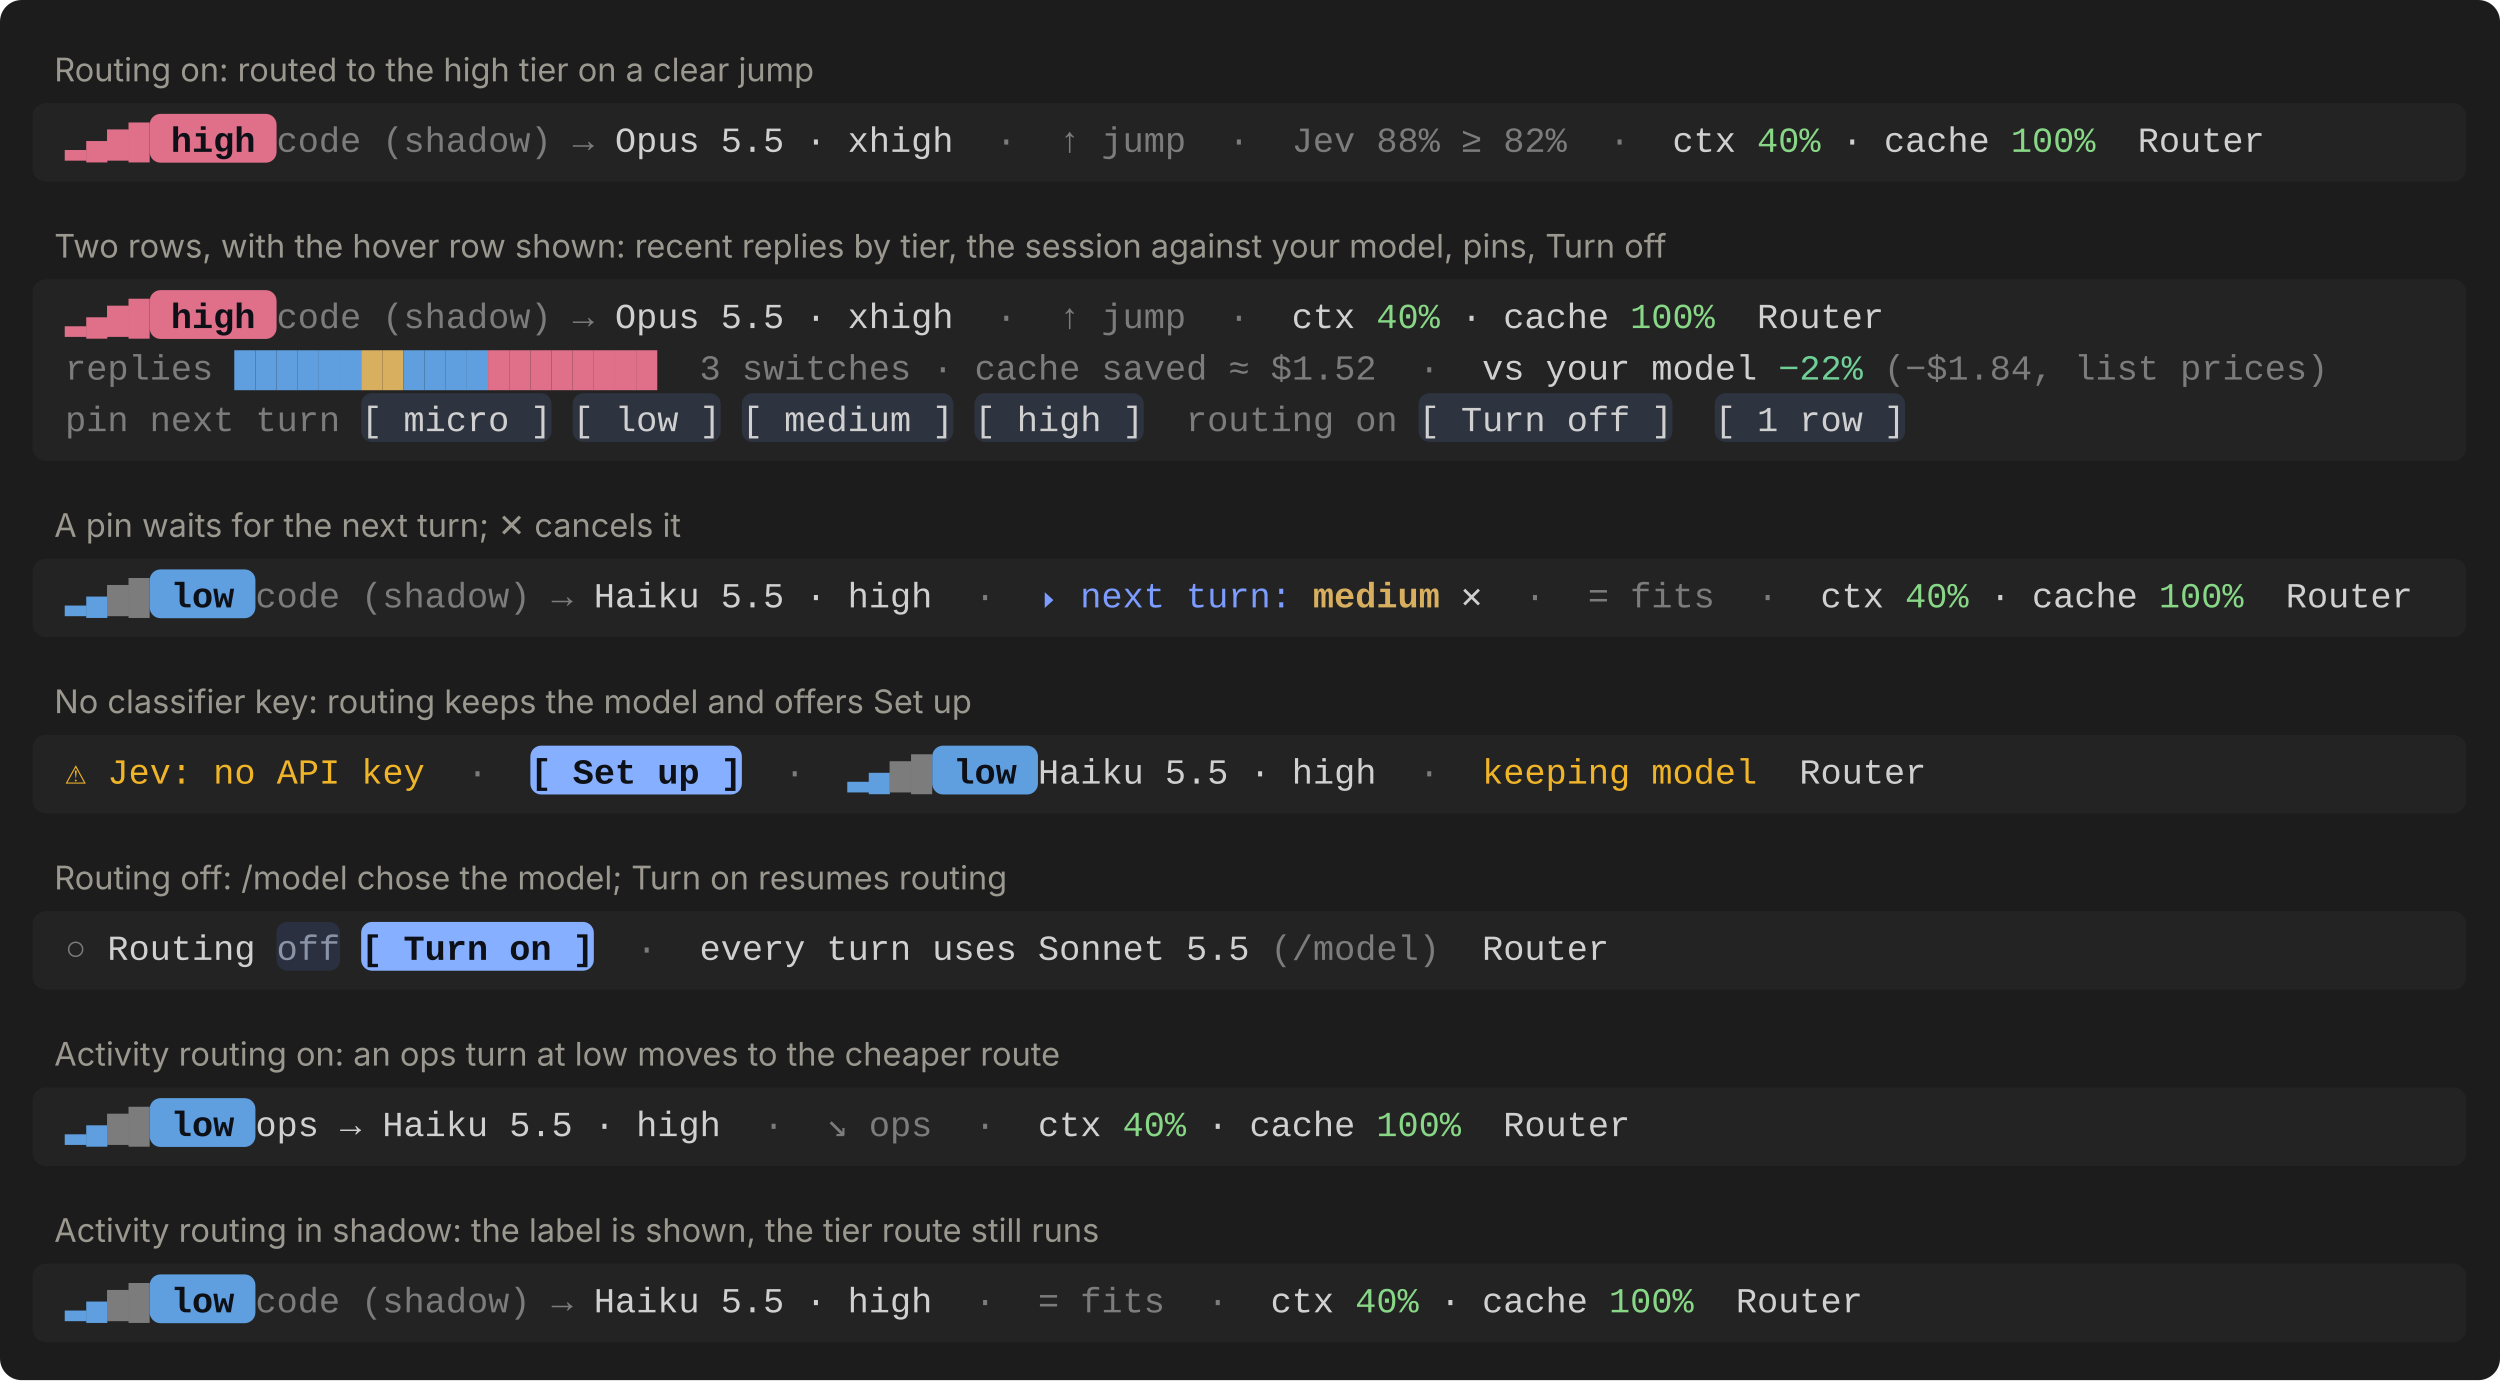
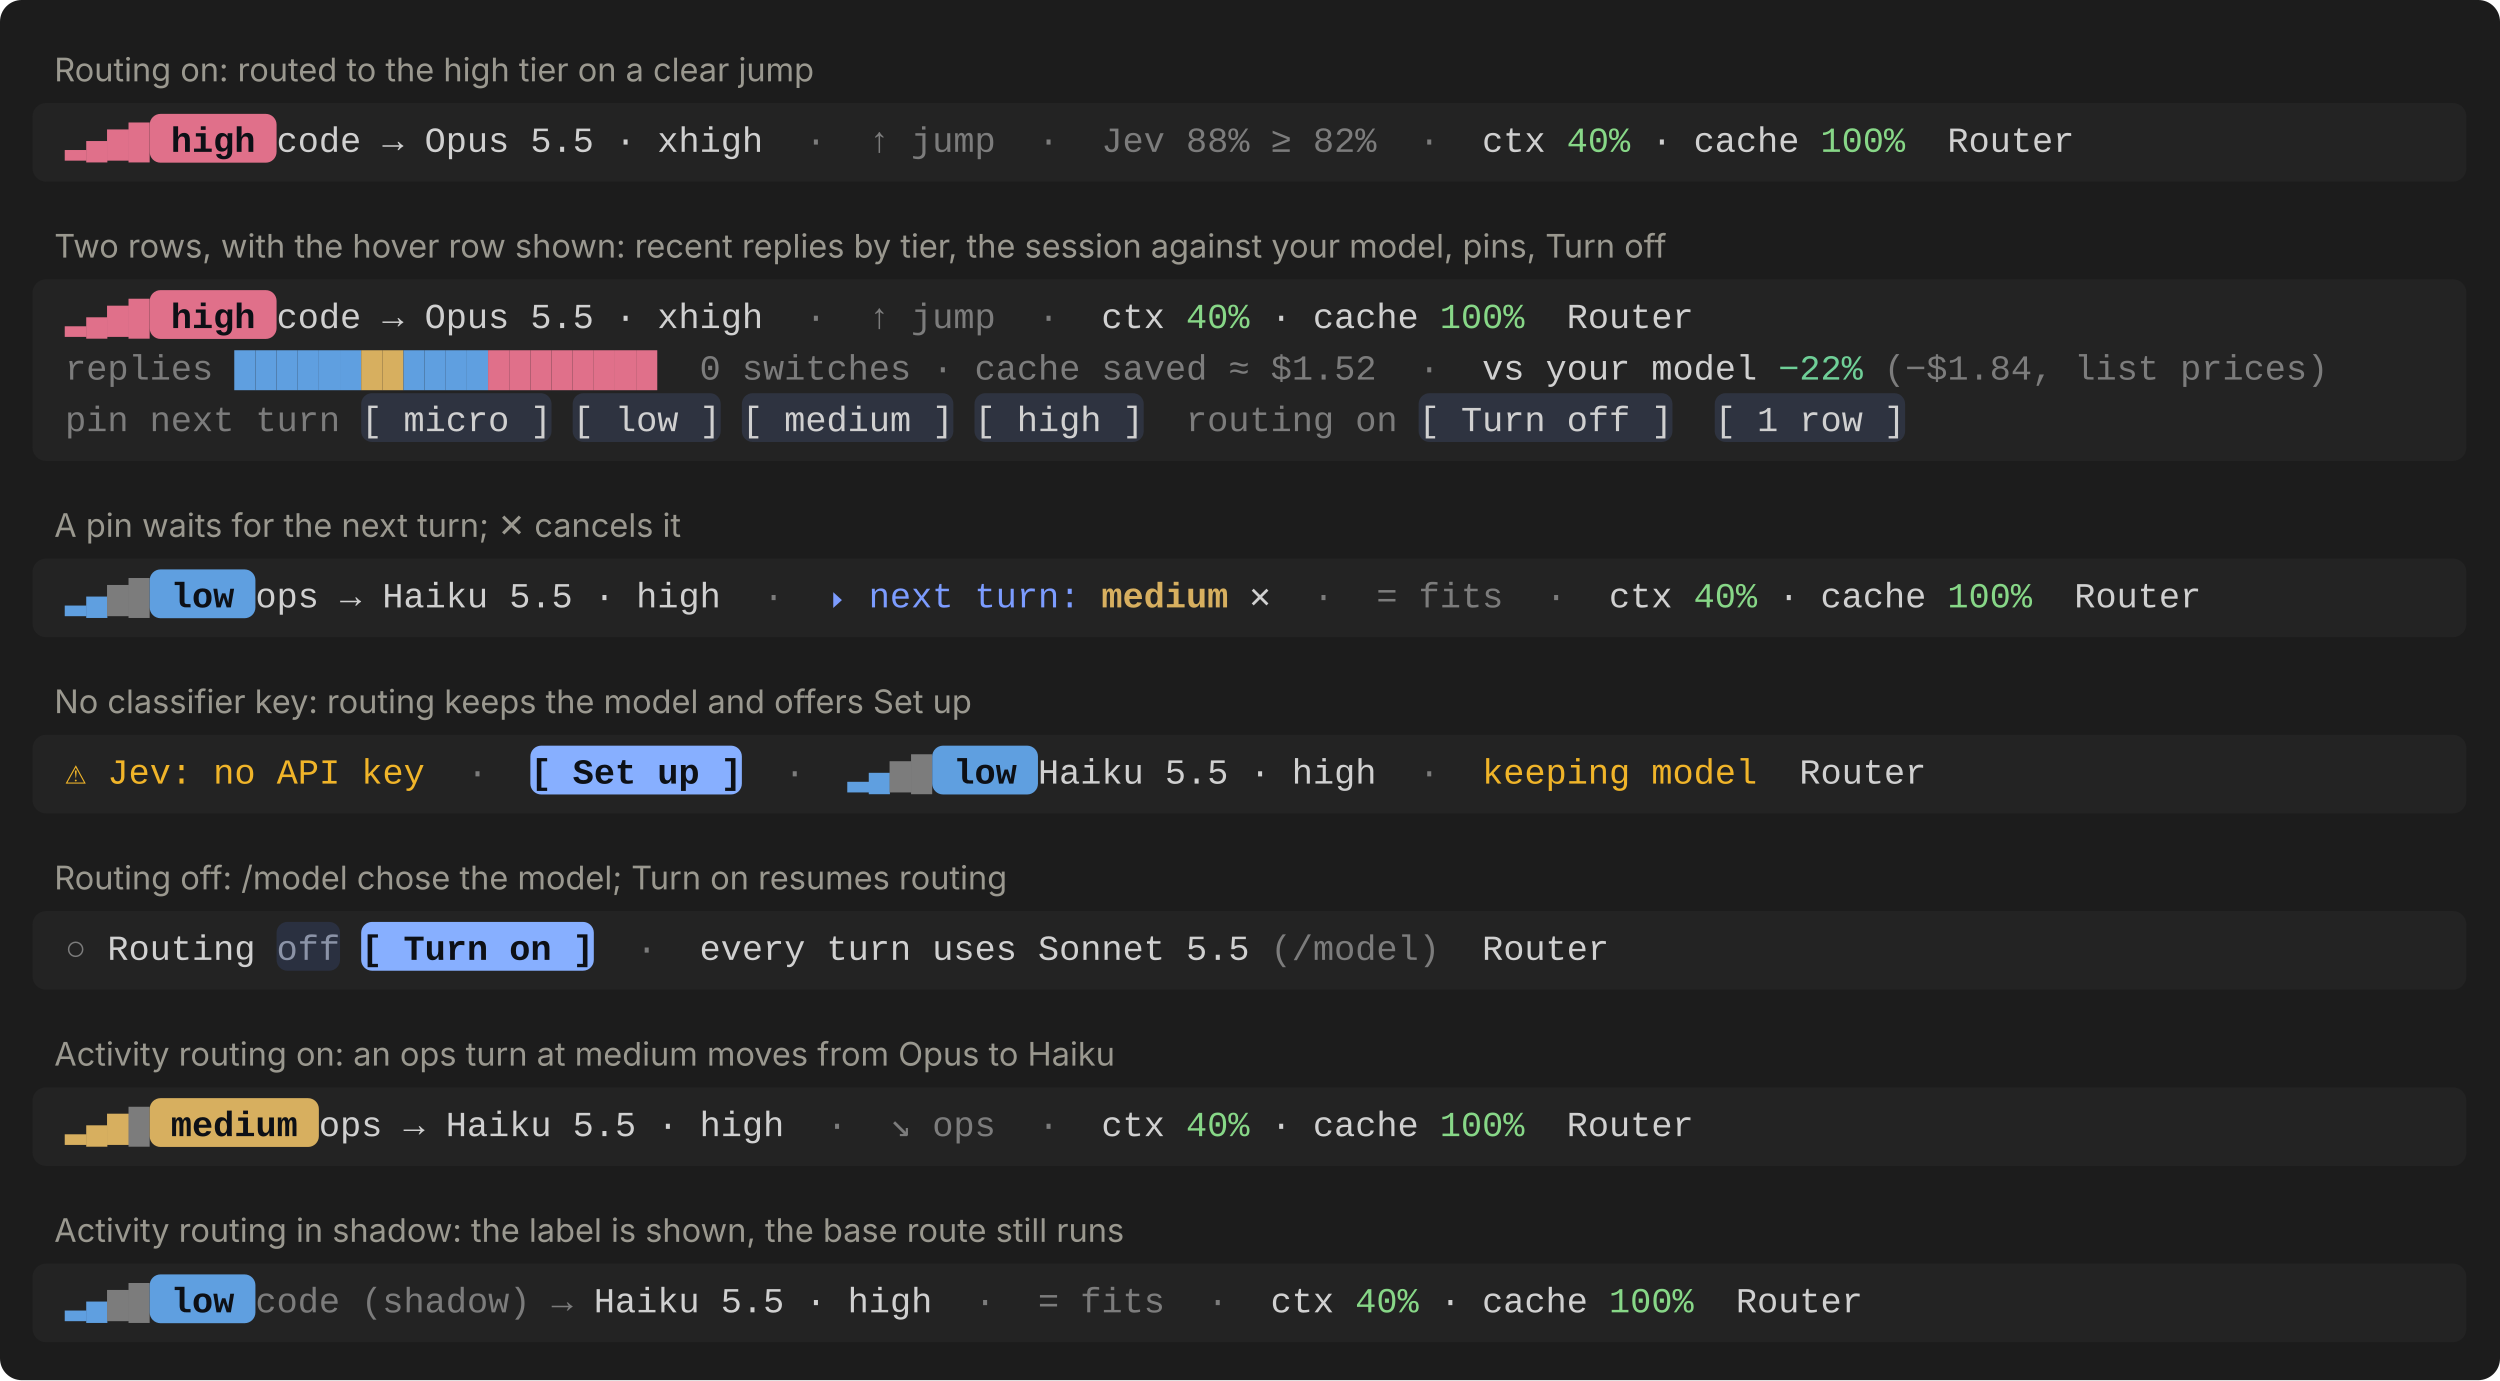
<svg xmlns="http://www.w3.org/2000/svg" viewBox="0 0 922 509" role="img" aria-labelledby="title desc">
  <style>
    text { font-family: ui-monospace, SFMono-Regular, Menlo, Consolas, 'Liberation Mono', monospace; font-size: 13px; }
    .cap { font-family: system-ui, -apple-system, 'Segoe UI', sans-serif; font-size: 12px; fill: #9a988f; }
  </style>
  <rect width="922" height="509" rx="8" fill="#1c1c1c" />
  <text class="cap" x="20" y="30">Routing on: routed to the high tier on a clear jump</text>
  <rect x="12" y="38" width="897.6" height="29" rx="5" fill="#232323" />
  <text x="24.0" y="56" fill="#e0708a" xml:space="preserve">▂</text>
  <text x="31.8" y="56" fill="#e0708a" xml:space="preserve">▄</text>
  <text x="39.6" y="56" fill="#e0708a" xml:space="preserve">▆</text>
  <text x="47.4" y="56" fill="#e0708a" xml:space="preserve">█</text>
  <rect x="55.2" y="42" width="46.8" height="18" rx="4" fill="#e0708a" />
  <text x="55.2" y="56" fill="#0d1016" font-weight="700" xml:space="preserve"> high </text>
-   <text x="102.0" y="56" fill="#7c7c7c" xml:space="preserve">code (shadow) → </text>
-   <text x="226.8" y="56" fill="#d0d0d0" xml:space="preserve">Opus 5.5 · xhigh</text>
-   <text x="351.6" y="56" fill="#7c7c7c" xml:space="preserve">  ·  </text>
-   <text x="390.6" y="56" fill="#7c7c7c" xml:space="preserve">↑ jump</text>
-   <text x="437.4" y="56" fill="#7c7c7c" xml:space="preserve">  ·  </text>
-   <text x="476.4" y="56" fill="#7c7c7c" xml:space="preserve">Jev 88% ≥ 82%</text>
-   <text x="577.8" y="56" fill="#7c7c7c" xml:space="preserve">  ·  </text>
-   <text x="616.8" y="56" fill="#d0d0d0" xml:space="preserve">ctx </text>
-   <text x="648.0" y="56" fill="#87d787" xml:space="preserve">40%</text>
-   <text x="671.4" y="56" fill="#d0d0d0" xml:space="preserve"> · cache </text>
-   <text x="741.6" y="56" fill="#87d787" xml:space="preserve">100%</text>
-   <text x="788.4" y="56" fill="#d0d0d0" xml:space="preserve">Router</text>
+   <text x="102.0" y="56" fill="#d0d0d0" xml:space="preserve">code → </text>
+   <text x="156.6" y="56" fill="#d0d0d0" xml:space="preserve">Opus 5.5 · xhigh</text>
+   <text x="281.4" y="56" fill="#7c7c7c" xml:space="preserve">  ·  </text>
+   <text x="320.4" y="56" fill="#7c7c7c" xml:space="preserve">↑ jump</text>
+   <text x="367.2" y="56" fill="#7c7c7c" xml:space="preserve">  ·  </text>
+   <text x="406.2" y="56" fill="#7c7c7c" xml:space="preserve">Jev 88% ≥ 82%</text>
+   <text x="507.6" y="56" fill="#7c7c7c" xml:space="preserve">  ·  </text>
+   <text x="546.6" y="56" fill="#d0d0d0" xml:space="preserve">ctx </text>
+   <text x="577.8" y="56" fill="#87d787" xml:space="preserve">40%</text>
+   <text x="601.2" y="56" fill="#d0d0d0" xml:space="preserve"> · cache </text>
+   <text x="671.4" y="56" fill="#87d787" xml:space="preserve">100%</text>
+   <text x="718.2" y="56" fill="#d0d0d0" xml:space="preserve">Router</text>
  <text class="cap" x="20" y="95">Two rows, with the hover row shown: recent replies by tier, the session against your model, pins, Turn off</text>
  <rect x="12" y="103" width="897.6" height="67" rx="5" fill="#232323" />
  <text x="24.0" y="121" fill="#e0708a" xml:space="preserve">▂</text>
  <text x="31.8" y="121" fill="#e0708a" xml:space="preserve">▄</text>
  <text x="39.6" y="121" fill="#e0708a" xml:space="preserve">▆</text>
  <text x="47.4" y="121" fill="#e0708a" xml:space="preserve">█</text>
  <rect x="55.2" y="107" width="46.8" height="18" rx="4" fill="#e0708a" />
  <text x="55.2" y="121" fill="#0d1016" font-weight="700" xml:space="preserve"> high </text>
-   <text x="102.0" y="121" fill="#7c7c7c" xml:space="preserve">code (shadow) → </text>
-   <text x="226.8" y="121" fill="#d0d0d0" xml:space="preserve">Opus 5.5 · xhigh</text>
-   <text x="351.6" y="121" fill="#7c7c7c" xml:space="preserve">  ·  </text>
-   <text x="390.6" y="121" fill="#7c7c7c" xml:space="preserve">↑ jump</text>
-   <text x="437.4" y="121" fill="#7c7c7c" xml:space="preserve">  ·  </text>
-   <text x="476.4" y="121" fill="#d0d0d0" xml:space="preserve">ctx </text>
-   <text x="507.6" y="121" fill="#87d787" xml:space="preserve">40%</text>
-   <text x="531.0" y="121" fill="#d0d0d0" xml:space="preserve"> · cache </text>
-   <text x="601.2" y="121" fill="#87d787" xml:space="preserve">100%</text>
-   <text x="648.0" y="121" fill="#d0d0d0" xml:space="preserve">Router</text>
+   <text x="102.0" y="121" fill="#d0d0d0" xml:space="preserve">code → </text>
+   <text x="156.6" y="121" fill="#d0d0d0" xml:space="preserve">Opus 5.5 · xhigh</text>
+   <text x="281.4" y="121" fill="#7c7c7c" xml:space="preserve">  ·  </text>
+   <text x="320.4" y="121" fill="#7c7c7c" xml:space="preserve">↑ jump</text>
+   <text x="367.2" y="121" fill="#7c7c7c" xml:space="preserve">  ·  </text>
+   <text x="406.2" y="121" fill="#d0d0d0" xml:space="preserve">ctx </text>
+   <text x="437.4" y="121" fill="#87d787" xml:space="preserve">40%</text>
+   <text x="460.8" y="121" fill="#d0d0d0" xml:space="preserve"> · cache </text>
+   <text x="531.0" y="121" fill="#87d787" xml:space="preserve">100%</text>
+   <text x="577.8" y="121" fill="#d0d0d0" xml:space="preserve">Router</text>
  <text x="24.0" y="140" fill="#7c7c7c" xml:space="preserve">replies </text>
  <text x="86.4" y="140" fill="#5f9fe0" xml:space="preserve">█</text>
  <text x="94.2" y="140" fill="#5f9fe0" xml:space="preserve">█</text>
  <text x="102.0" y="140" fill="#5f9fe0" xml:space="preserve">█</text>
  <text x="109.8" y="140" fill="#5f9fe0" xml:space="preserve">█</text>
  <text x="117.6" y="140" fill="#5f9fe0" xml:space="preserve">█</text>
  <text x="125.4" y="140" fill="#5f9fe0" xml:space="preserve">█</text>
  <text x="133.2" y="140" fill="#d7af5f" xml:space="preserve">█</text>
  <text x="141.0" y="140" fill="#d7af5f" xml:space="preserve">█</text>
  <text x="148.8" y="140" fill="#5f9fe0" xml:space="preserve">█</text>
  <text x="156.6" y="140" fill="#5f9fe0" xml:space="preserve">█</text>
  <text x="164.4" y="140" fill="#5f9fe0" xml:space="preserve">█</text>
  <text x="172.2" y="140" fill="#5f9fe0" xml:space="preserve">█</text>
  <text x="180.0" y="140" fill="#e0708a" xml:space="preserve">█</text>
  <text x="187.8" y="140" fill="#e0708a" xml:space="preserve">█</text>
  <text x="195.6" y="140" fill="#e0708a" xml:space="preserve">█</text>
  <text x="203.4" y="140" fill="#e0708a" xml:space="preserve">█</text>
  <text x="211.2" y="140" fill="#e0708a" xml:space="preserve">█</text>
  <text x="219.0" y="140" fill="#e0708a" xml:space="preserve">█</text>
  <text x="226.8" y="140" fill="#e0708a" xml:space="preserve">█</text>
  <text x="234.6" y="140" fill="#e0708a" xml:space="preserve">█</text>
-   <text x="242.4" y="140" fill="#7c7c7c" xml:space="preserve">  3 switches · cache saved ≈ $1.52</text>
+   <text x="242.4" y="140" fill="#7c7c7c" xml:space="preserve">  0 switches · cache saved ≈ $1.52</text>
  <text x="507.6" y="140" fill="#7c7c7c" xml:space="preserve">  ·  </text>
  <text x="546.6" y="140" fill="#d0d0d0" xml:space="preserve">vs your model </text>
  <text x="655.8" y="140" fill="#6fcf97" xml:space="preserve">−22%</text>
  <text x="687.0" y="140" fill="#7c7c7c" xml:space="preserve"> (−$1.84, list prices)</text>
  <text x="24.0" y="159" fill="#7c7c7c" xml:space="preserve">pin next turn </text>
  <rect x="133.2" y="145" width="70.2" height="18" rx="4" fill="#2e3340" />
  <text x="133.2" y="159" fill="#d0d0d0" xml:space="preserve">[ micro ]</text>
  <rect x="211.2" y="145" width="54.6" height="18" rx="4" fill="#2e3340" />
  <text x="211.2" y="159" fill="#d0d0d0" xml:space="preserve">[ low ]</text>
  <rect x="273.6" y="145" width="78.0" height="18" rx="4" fill="#2e3340" />
  <text x="273.6" y="159" fill="#d0d0d0" xml:space="preserve">[ medium ]</text>
  <rect x="359.4" y="145" width="62.4" height="18" rx="4" fill="#2e3340" />
  <text x="359.4" y="159" fill="#d0d0d0" xml:space="preserve">[ high ]</text>
  <text x="437.4" y="159" fill="#7c7c7c" xml:space="preserve">routing on </text>
  <rect x="523.2" y="145" width="93.6" height="18" rx="4" fill="#2e3340" />
  <text x="523.2" y="159" fill="#d0d0d0" xml:space="preserve">[ Turn off ]</text>
  <rect x="632.4" y="145" width="70.2" height="18" rx="4" fill="#2e3340" />
  <text x="632.4" y="159" fill="#d0d0d0" xml:space="preserve">[ 1 row ]</text>
  <text class="cap" x="20" y="198">A pin waits for the next turn; ✕ cancels it</text>
  <rect x="12" y="206" width="897.6" height="29" rx="5" fill="#232323" />
  <text x="24.0" y="224" fill="#5f9fe0" xml:space="preserve">▂</text>
  <text x="31.8" y="224" fill="#5f9fe0" xml:space="preserve">▄</text>
  <text x="39.6" y="224" fill="#7c7c7c" xml:space="preserve">▆</text>
  <text x="47.4" y="224" fill="#7c7c7c" xml:space="preserve">█</text>
  <rect x="55.2" y="210" width="39.0" height="18" rx="4" fill="#5f9fe0" />
  <text x="55.2" y="224" fill="#0d1016" font-weight="700" xml:space="preserve"> low </text>
-   <text x="94.2" y="224" fill="#7c7c7c" xml:space="preserve">code (shadow) → </text>
-   <text x="219.0" y="224" fill="#d0d0d0" xml:space="preserve">Haiku 5.5 · high</text>
-   <text x="343.8" y="224" fill="#7c7c7c" xml:space="preserve">  ·  </text>
-   <text x="382.8" y="224" fill="#7c9cff" xml:space="preserve">⏵ next turn: </text>
-   <text x="484.2" y="224" fill="#d7af5f" font-weight="700" xml:space="preserve">medium</text>
-   <text x="538.8" y="224" fill="#d0d0d0" xml:space="preserve">✕</text>
-   <text x="546.6" y="224" fill="#7c7c7c" xml:space="preserve">  ·  </text>
-   <text x="585.6" y="224" fill="#7c7c7c" xml:space="preserve">= fits</text>
-   <text x="632.4" y="224" fill="#7c7c7c" xml:space="preserve">  ·  </text>
-   <text x="671.4" y="224" fill="#d0d0d0" xml:space="preserve">ctx </text>
-   <text x="702.6" y="224" fill="#87d787" xml:space="preserve">40%</text>
-   <text x="726.0" y="224" fill="#d0d0d0" xml:space="preserve"> · cache </text>
-   <text x="796.2" y="224" fill="#87d787" xml:space="preserve">100%</text>
-   <text x="843.0" y="224" fill="#d0d0d0" xml:space="preserve">Router</text>
+   <text x="94.2" y="224" fill="#d0d0d0" xml:space="preserve">ops → </text>
+   <text x="141.0" y="224" fill="#d0d0d0" xml:space="preserve">Haiku 5.5 · high</text>
+   <text x="265.8" y="224" fill="#7c7c7c" xml:space="preserve">  ·  </text>
+   <text x="304.8" y="224" fill="#7c9cff" xml:space="preserve">⏵ next turn: </text>
+   <text x="406.2" y="224" fill="#d7af5f" font-weight="700" xml:space="preserve">medium</text>
+   <text x="460.8" y="224" fill="#d0d0d0" xml:space="preserve">✕</text>
+   <text x="468.6" y="224" fill="#7c7c7c" xml:space="preserve">  ·  </text>
+   <text x="507.6" y="224" fill="#7c7c7c" xml:space="preserve">= fits</text>
+   <text x="554.4" y="224" fill="#7c7c7c" xml:space="preserve">  ·  </text>
+   <text x="593.4" y="224" fill="#d0d0d0" xml:space="preserve">ctx </text>
+   <text x="624.6" y="224" fill="#87d787" xml:space="preserve">40%</text>
+   <text x="648.0" y="224" fill="#d0d0d0" xml:space="preserve"> · cache </text>
+   <text x="718.2" y="224" fill="#87d787" xml:space="preserve">100%</text>
+   <text x="765.0" y="224" fill="#d0d0d0" xml:space="preserve">Router</text>
  <text class="cap" x="20" y="263">No classifier key: routing keeps the model and offers Set up</text>
  <rect x="12" y="271" width="897.6" height="29" rx="5" fill="#232323" />
  <text x="24.0" y="289" fill="#f0b429" xml:space="preserve">⚠ Jev: no API key</text>
  <text x="156.6" y="289" fill="#7c7c7c" xml:space="preserve">  ·  </text>
  <rect x="195.6" y="275" width="78.0" height="18" rx="4" fill="#87afff" />
  <text x="195.6" y="289" fill="#0d1016" font-weight="700" xml:space="preserve">[ Set up ]</text>
  <text x="273.6" y="289" fill="#7c7c7c" xml:space="preserve">  ·  </text>
  <text x="312.6" y="289" fill="#5f9fe0" xml:space="preserve">▂</text>
  <text x="320.4" y="289" fill="#5f9fe0" xml:space="preserve">▄</text>
  <text x="328.2" y="289" fill="#7c7c7c" xml:space="preserve">▆</text>
  <text x="336.0" y="289" fill="#7c7c7c" xml:space="preserve">█</text>
  <rect x="343.8" y="275" width="39.0" height="18" rx="4" fill="#5f9fe0" />
  <text x="343.8" y="289" fill="#0d1016" font-weight="700" xml:space="preserve"> low </text>
  <text x="382.8" y="289" fill="#d0d0d0" xml:space="preserve">Haiku 5.5 · high</text>
  <text x="507.6" y="289" fill="#7c7c7c" xml:space="preserve">  ·  </text>
  <text x="546.6" y="289" fill="#f0b429" xml:space="preserve">keeping model</text>
  <text x="663.6" y="289" fill="#d0d0d0" xml:space="preserve">Router</text>
  <text class="cap" x="20" y="328">Routing off: /model chose the model; Turn on resumes routing</text>
  <rect x="12" y="336" width="897.6" height="29" rx="5" fill="#232323" />
  <text x="24.0" y="354" fill="#7c7c7c" xml:space="preserve">○ </text>
  <text x="39.6" y="354" fill="#d0d0d0" xml:space="preserve">Routing </text>
  <rect x="102.0" y="340" width="23.4" height="18" rx="4" fill="#2a3040" />
  <text x="102.0" y="354" fill="#8b93a7" xml:space="preserve">off</text>
  <rect x="133.2" y="340" width="85.8" height="18" rx="4" fill="#87afff" />
  <text x="133.2" y="354" fill="#0d1016" font-weight="700" xml:space="preserve">[ Turn on ]</text>
  <text x="219.0" y="354" fill="#7c7c7c" xml:space="preserve">  ·  </text>
  <text x="258.0" y="354" fill="#d0d0d0" xml:space="preserve">every turn uses </text>
  <text x="382.8" y="354" fill="#d0d0d0" xml:space="preserve">Sonnet 5.5</text>
  <text x="460.8" y="354" fill="#7c7c7c" xml:space="preserve"> (/model)</text>
  <text x="546.6" y="354" fill="#d0d0d0" xml:space="preserve">Router</text>
-   <text class="cap" x="20" y="393">Activity routing on: an ops turn at low moves to the cheaper route</text>
+   <text class="cap" x="20" y="393">Activity routing on: an ops turn at medium moves from Opus to Haiku</text>
  <rect x="12" y="401" width="897.6" height="29" rx="5" fill="#232323" />
-   <text x="24.0" y="419" fill="#5f9fe0" xml:space="preserve">▂</text>
-   <text x="31.8" y="419" fill="#5f9fe0" xml:space="preserve">▄</text>
-   <text x="39.6" y="419" fill="#7c7c7c" xml:space="preserve">▆</text>
+   <text x="24.0" y="419" fill="#d7af5f" xml:space="preserve">▂</text>
+   <text x="31.8" y="419" fill="#d7af5f" xml:space="preserve">▄</text>
+   <text x="39.6" y="419" fill="#d7af5f" xml:space="preserve">▆</text>
  <text x="47.4" y="419" fill="#7c7c7c" xml:space="preserve">█</text>
-   <rect x="55.2" y="405" width="39.0" height="18" rx="4" fill="#5f9fe0" />
-   <text x="55.2" y="419" fill="#0d1016" font-weight="700" xml:space="preserve"> low </text>
-   <text x="94.2" y="419" fill="#d0d0d0" xml:space="preserve">ops → </text>
-   <text x="141.0" y="419" fill="#d0d0d0" xml:space="preserve">Haiku 5.5 · high</text>
-   <text x="265.8" y="419" fill="#7c7c7c" xml:space="preserve">  ·  </text>
-   <text x="304.8" y="419" fill="#7c7c7c" xml:space="preserve">↘ ops</text>
-   <text x="343.8" y="419" fill="#7c7c7c" xml:space="preserve">  ·  </text>
-   <text x="382.8" y="419" fill="#d0d0d0" xml:space="preserve">ctx </text>
-   <text x="414.0" y="419" fill="#87d787" xml:space="preserve">40%</text>
-   <text x="437.4" y="419" fill="#d0d0d0" xml:space="preserve"> · cache </text>
-   <text x="507.6" y="419" fill="#87d787" xml:space="preserve">100%</text>
-   <text x="554.4" y="419" fill="#d0d0d0" xml:space="preserve">Router</text>
-   <text class="cap" x="20" y="458">Activity routing in shadow: the label is shown, the tier route still runs</text>
+   <rect x="55.2" y="405" width="62.4" height="18" rx="4" fill="#d7af5f" />
+   <text x="55.2" y="419" fill="#0d1016" font-weight="700" xml:space="preserve"> medium </text>
+   <text x="117.6" y="419" fill="#d0d0d0" xml:space="preserve">ops → </text>
+   <text x="164.4" y="419" fill="#d0d0d0" xml:space="preserve">Haiku 5.5 · high</text>
+   <text x="289.2" y="419" fill="#7c7c7c" xml:space="preserve">  ·  </text>
+   <text x="328.2" y="419" fill="#7c7c7c" xml:space="preserve">↘ ops</text>
+   <text x="367.2" y="419" fill="#7c7c7c" xml:space="preserve">  ·  </text>
+   <text x="406.2" y="419" fill="#d0d0d0" xml:space="preserve">ctx </text>
+   <text x="437.4" y="419" fill="#87d787" xml:space="preserve">40%</text>
+   <text x="460.8" y="419" fill="#d0d0d0" xml:space="preserve"> · cache </text>
+   <text x="531.0" y="419" fill="#87d787" xml:space="preserve">100%</text>
+   <text x="577.8" y="419" fill="#d0d0d0" xml:space="preserve">Router</text>
+   <text class="cap" x="20" y="458">Activity routing in shadow: the label is shown, the base route still runs</text>
  <rect x="12" y="466" width="897.6" height="29" rx="5" fill="#232323" />
  <text x="24.0" y="484" fill="#5f9fe0" xml:space="preserve">▂</text>
  <text x="31.8" y="484" fill="#5f9fe0" xml:space="preserve">▄</text>
  <text x="39.6" y="484" fill="#7c7c7c" xml:space="preserve">▆</text>
  <text x="47.4" y="484" fill="#7c7c7c" xml:space="preserve">█</text>
  <rect x="55.2" y="470" width="39.0" height="18" rx="4" fill="#5f9fe0" />
  <text x="55.2" y="484" fill="#0d1016" font-weight="700" xml:space="preserve"> low </text>
  <text x="94.2" y="484" fill="#7c7c7c" xml:space="preserve">code (shadow) → </text>
  <text x="219.0" y="484" fill="#d0d0d0" xml:space="preserve">Haiku 5.5 · high</text>
  <text x="343.8" y="484" fill="#7c7c7c" xml:space="preserve">  ·  </text>
  <text x="382.8" y="484" fill="#7c7c7c" xml:space="preserve">= fits</text>
  <text x="429.6" y="484" fill="#7c7c7c" xml:space="preserve">  ·  </text>
  <text x="468.6" y="484" fill="#d0d0d0" xml:space="preserve">ctx </text>
  <text x="499.8" y="484" fill="#87d787" xml:space="preserve">40%</text>
  <text x="523.2" y="484" fill="#d0d0d0" xml:space="preserve"> · cache </text>
  <text x="593.4" y="484" fill="#87d787" xml:space="preserve">100%</text>
  <text x="640.2" y="484" fill="#d0d0d0" xml:space="preserve">Router</text>
</svg>
